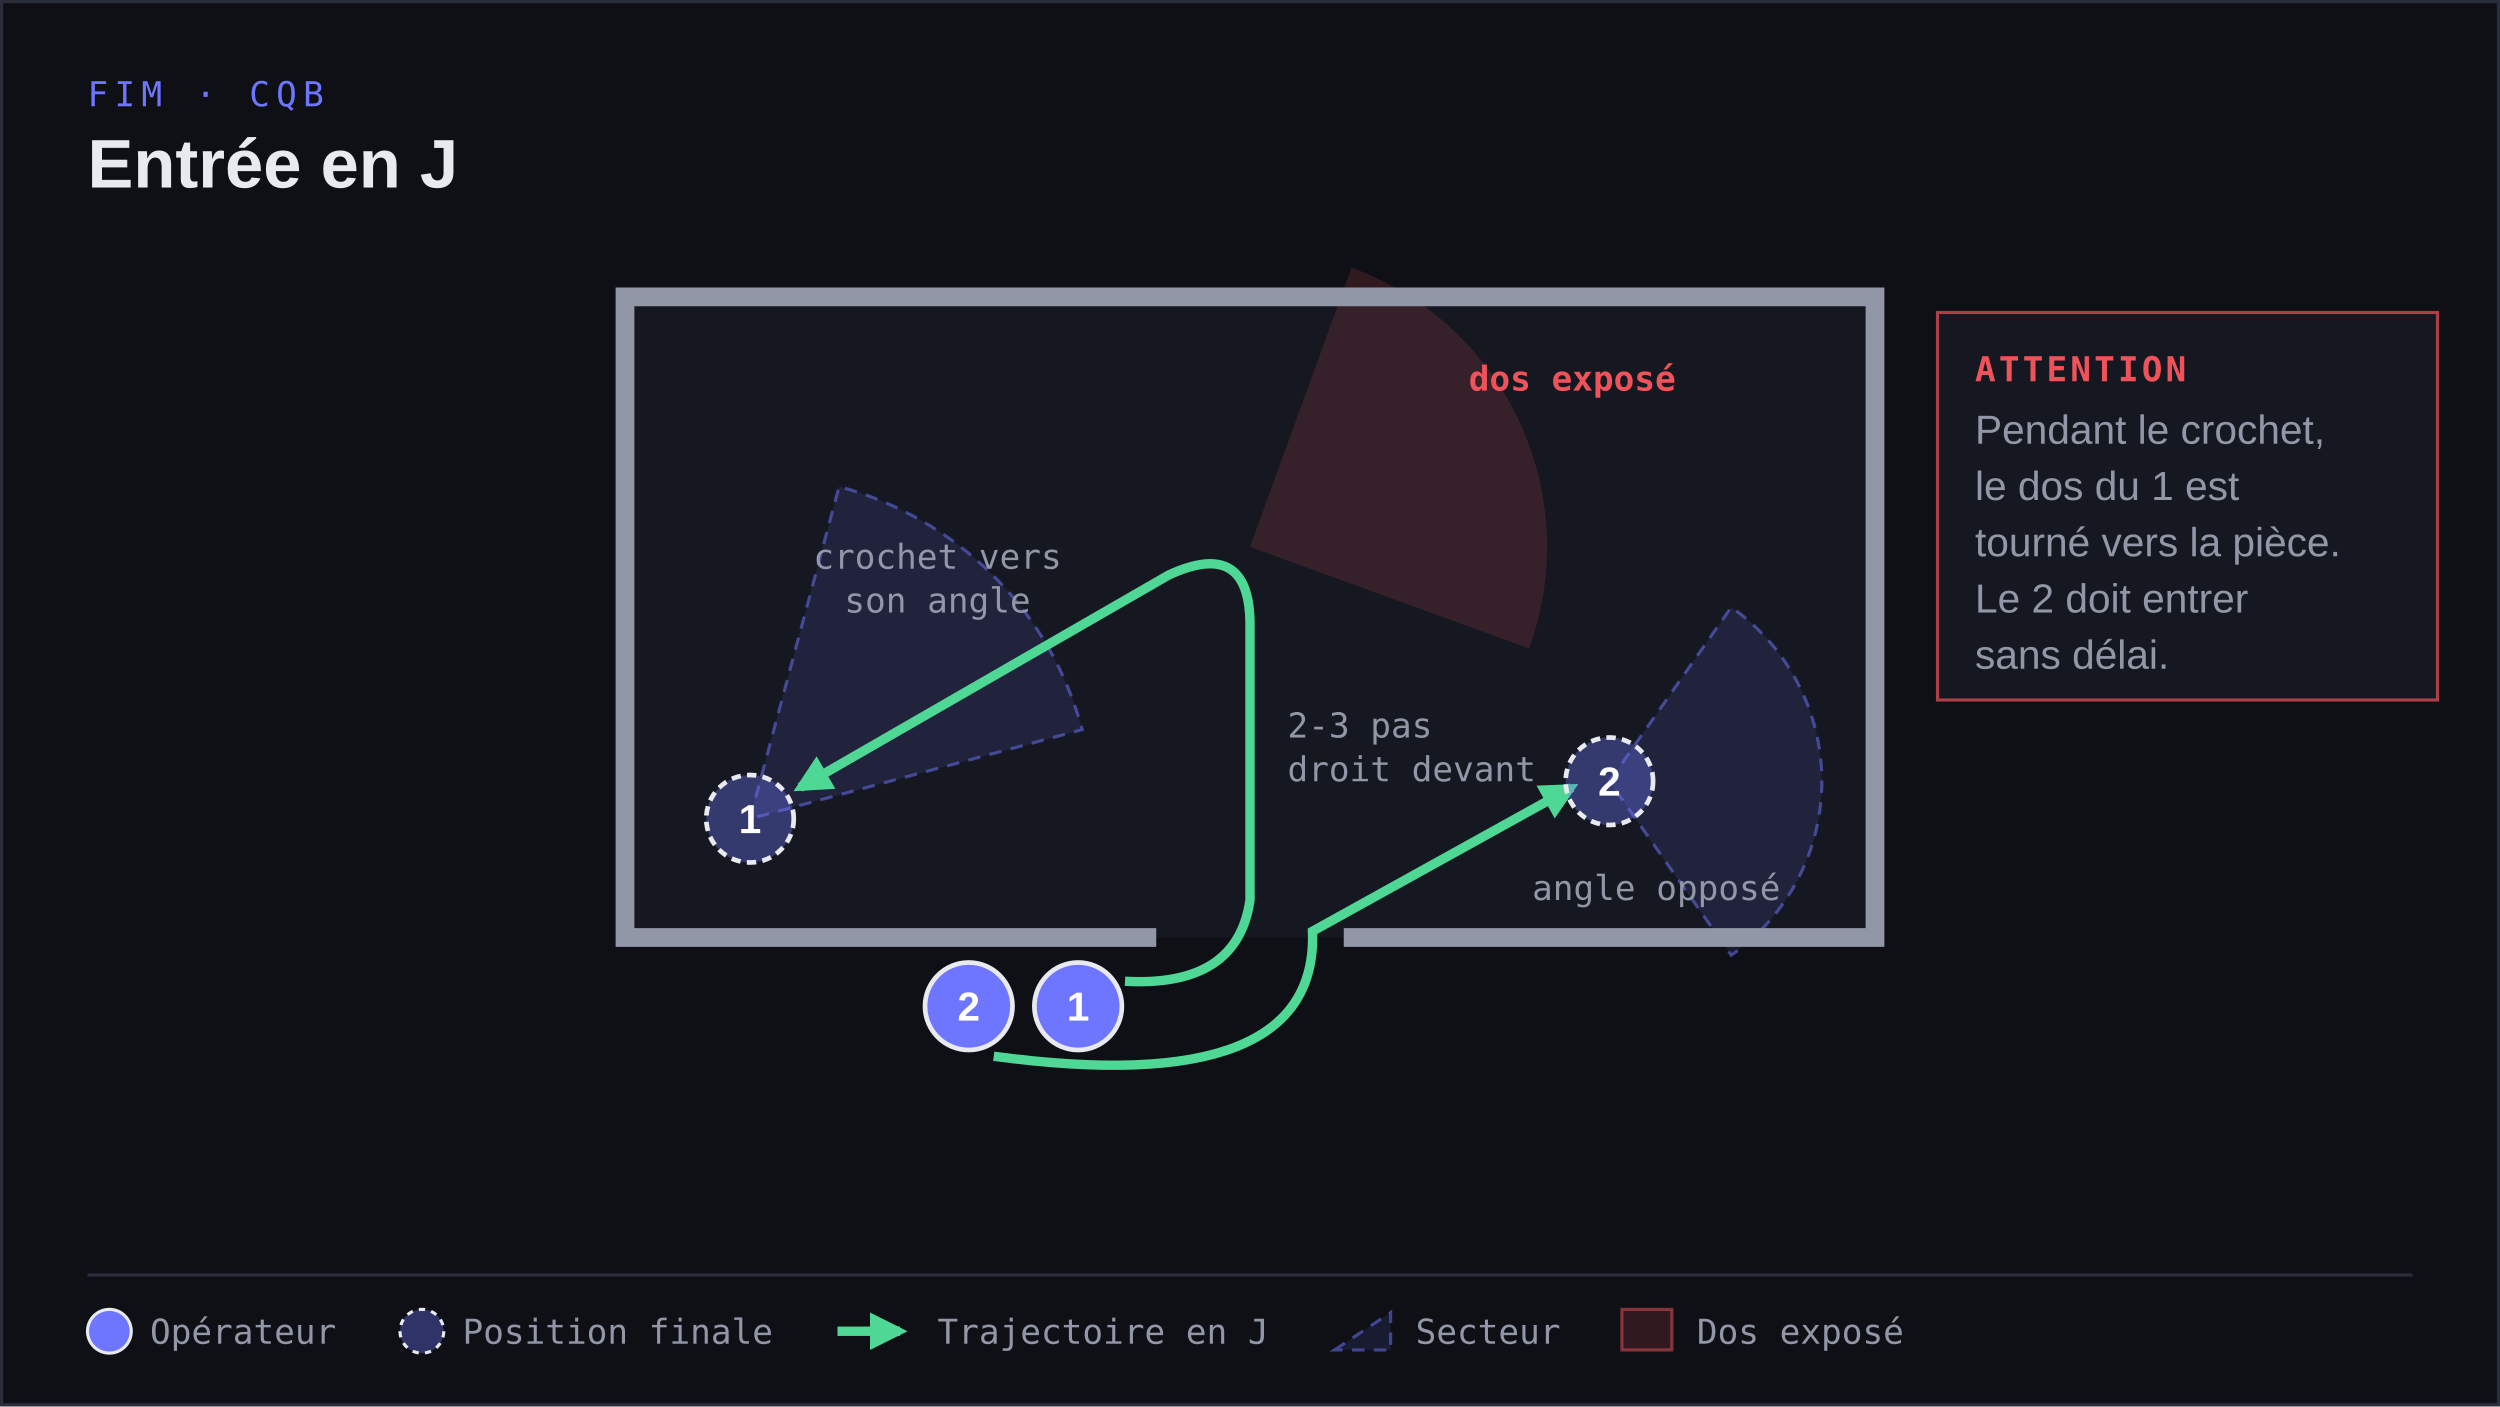
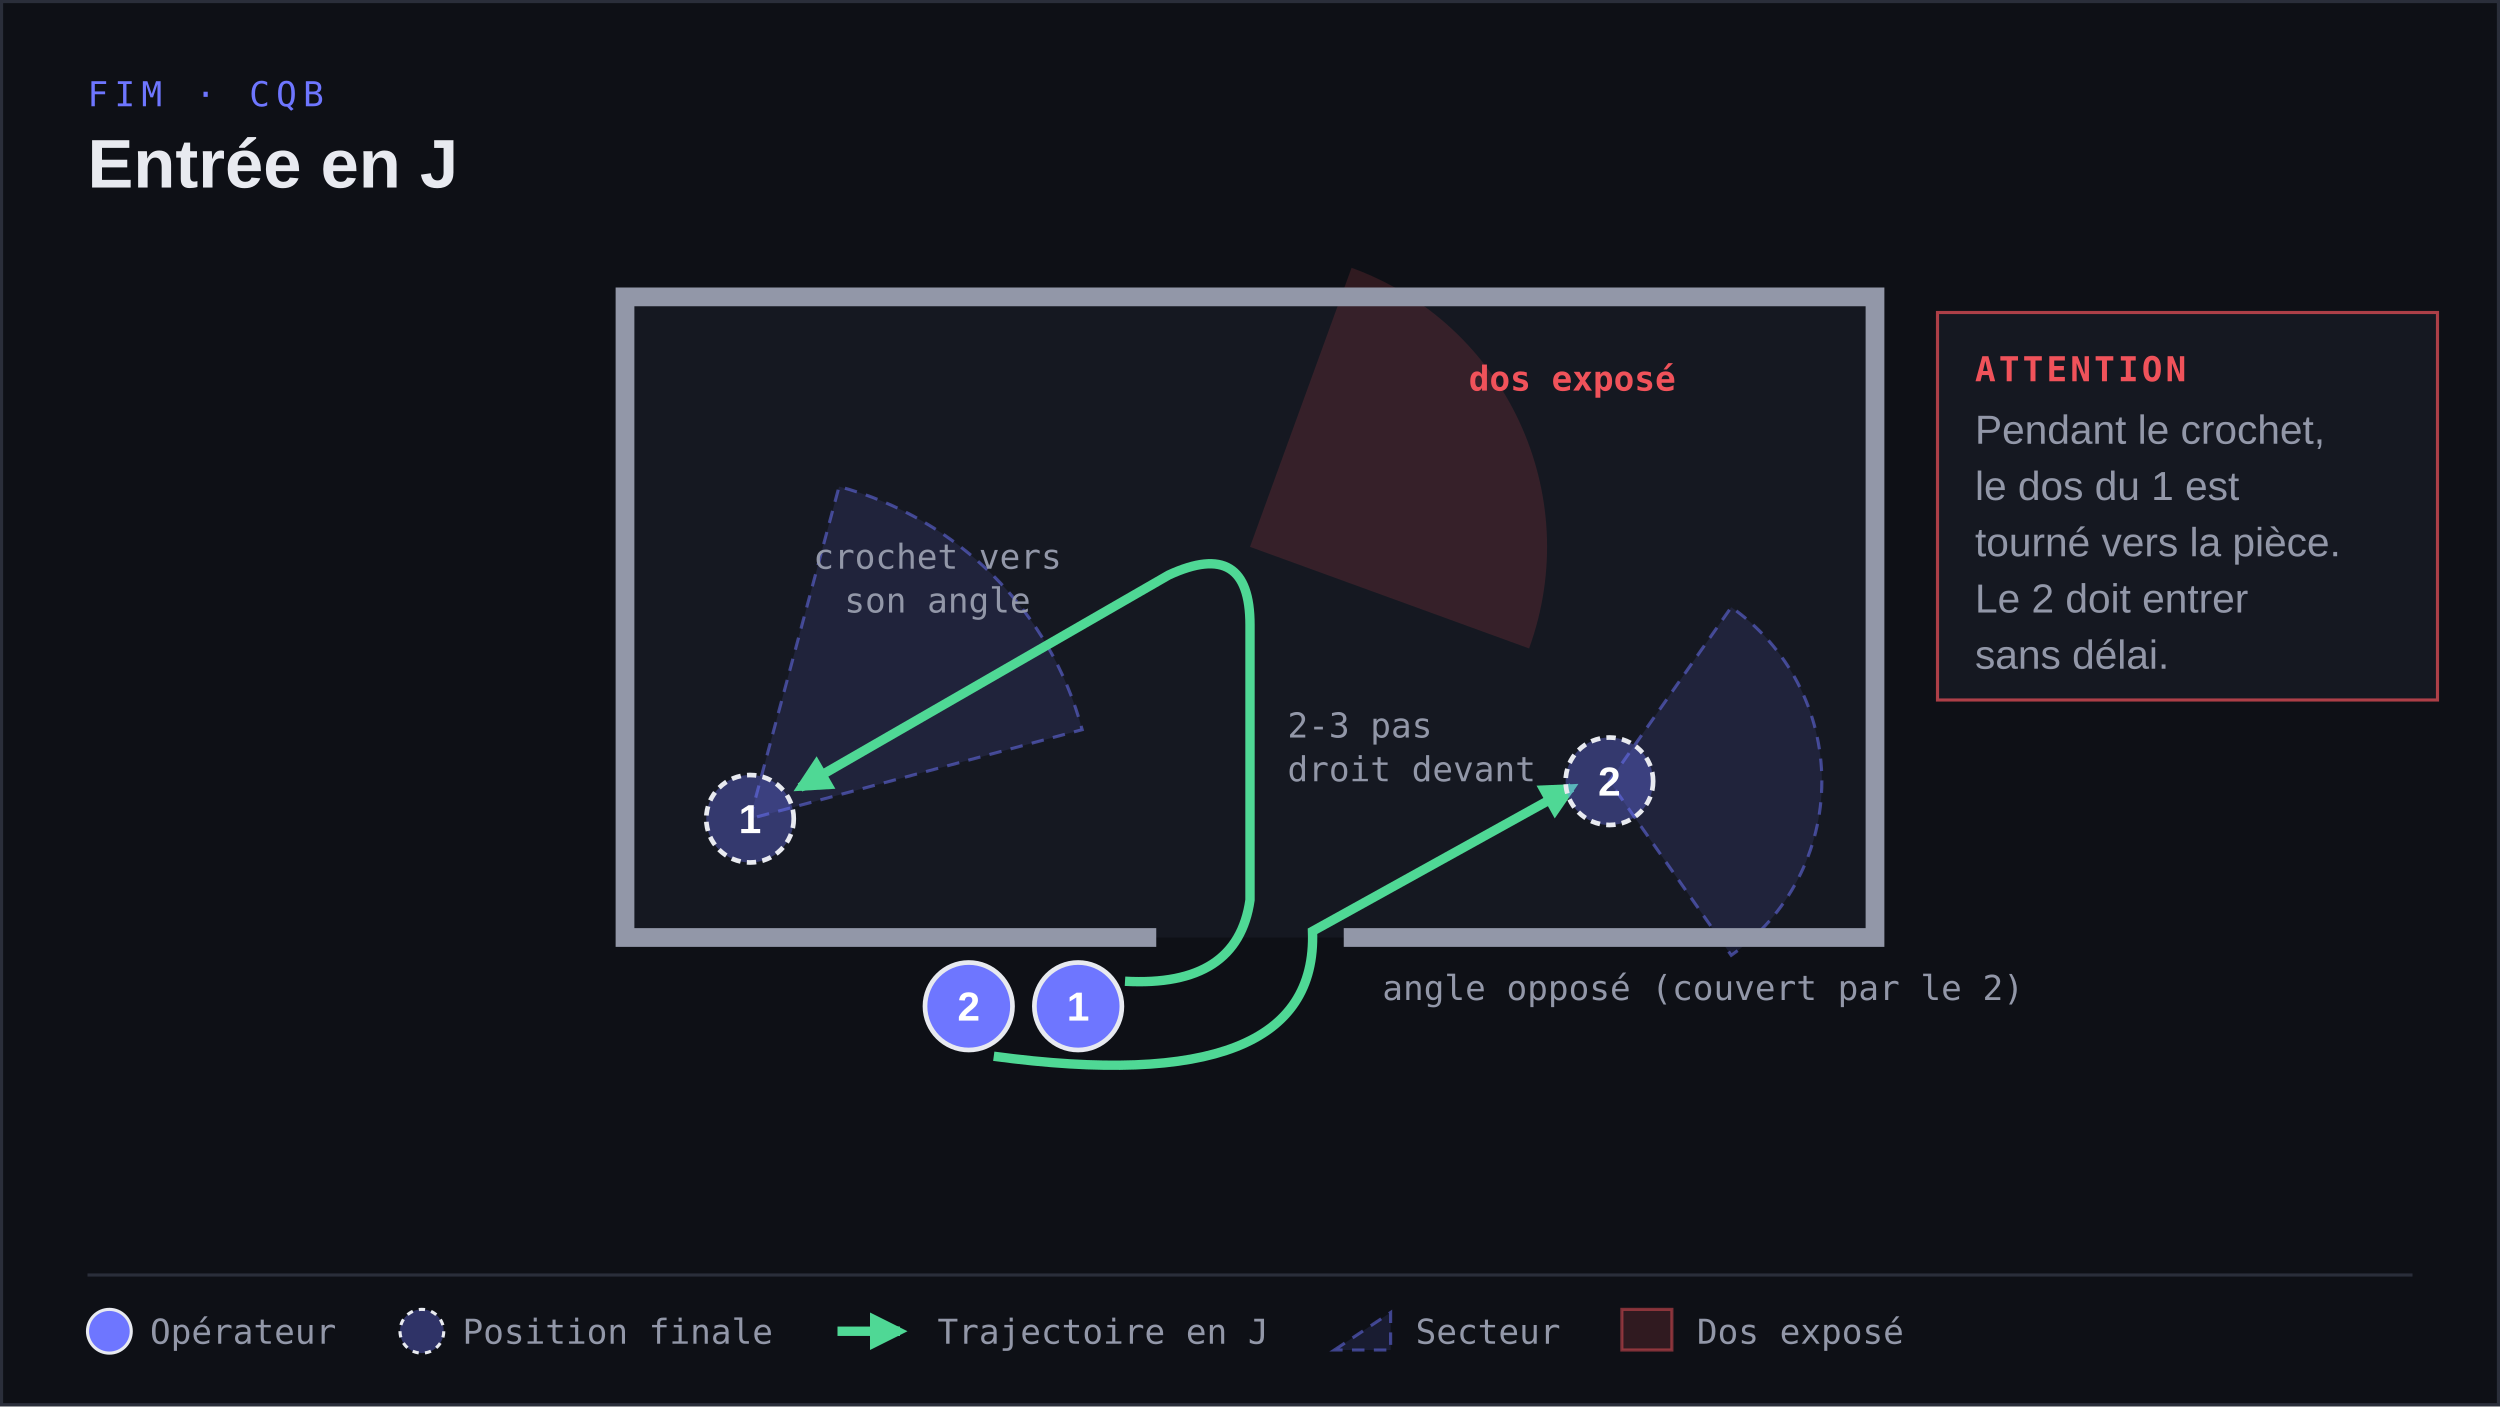
<svg xmlns="http://www.w3.org/2000/svg" viewBox="0 0 800 450" width="800" height="450" role="img" aria-label="Entrée en J : le 1 avance de deux ou trois pas droit dans la pièce puis revient en crochet vers l'angle de son côté. Le 2 suit et couvre l'angle opposé. Le dos du 1 est brièvement exposé.">
  <style>
.e{font:11px "JetBrains Mono",Consolas,monospace;letter-spacing:2px;fill:#6E76FF}
.t{font:700 22px "Space Grotesk","Segoe UI",Arial,sans-serif;fill:#E8EAF0}
.b{font:14px "Space Grotesk","Segoe UI",Arial,sans-serif;fill:#E8EAF0}
.bb{font:700 14px "Space Grotesk","Segoe UI",Arial,sans-serif;fill:#E8EAF0}
.s{font:13px "Space Grotesk","Segoe UI",Arial,sans-serif;fill:#9297A8}
.m{font:11px "JetBrains Mono",Consolas,monospace;fill:#9297A8}
.mw{font:700 11px "JetBrains Mono",Consolas,monospace;fill:#E8EAF0}
.n{font:700 13px "Space Grotesk","Segoe UI",Arial,sans-serif;fill:#FFFFFF;text-anchor:middle}
.c{text-anchor:middle}
.r{text-anchor:end}
.w{stroke:#9297A8;stroke-width:6;stroke-linecap:square;fill:none}
.f{fill:#151821}
.mv{stroke:#4FD895;stroke-width:3;fill:none}
.sec{fill:#6E76FF;fill-opacity:.12;stroke:#6E76FF;stroke-opacity:.5;stroke-dasharray:4 3}
.dz{fill:#F0525A;fill-opacity:.15}
</style>
  <defs>
    <marker id="ah" viewBox="0 0 10 10" refX="8" refY="5" markerWidth="4" markerHeight="4" orient="auto">
      <path d="M0 0L10 5L0 10Z" fill="#4FD895" />
    </marker>
    <marker id="ar" viewBox="0 0 10 10" refX="8" refY="5" markerWidth="5" markerHeight="5" orient="auto">
      <path d="M0 0L10 5L0 10Z" fill="#F0525A" />
    </marker>
  </defs>
  <rect width="800" height="450" fill="#0E1016" />
  <rect x="0.5" y="0.5" width="799" height="449" fill="none" stroke="#2A2E3A" />
  <text x="28" y="34" class="e">FIM · CQB</text>
  <text x="28" y="60" class="t">Entrée en J</text>
  <rect x="200" y="95" width="400" height="205" class="f" />
  <path d="M400,175 L432.5,85.7 A95,95 0 0 1 489.3,207.5 Z" class="dz" />
  <text x="470" y="125" class="mw" style="fill:#F0525A">dos exposé</text>
  <path d="M240,262 L268.5,155.7 A110,110 0 0 1 346.3,233.5 Z" class="sec" />
  <path d="M515,250 L554.0,194.3 A68,68 0 0 1 554.0,305.7 Z" class="sec" />
  <path d="M367,300 L200,300 L200,95 L600,95 L600,300 L433,300" class="w" />
  <path d="M318,338 Q422,352 420,298 L503,252" class="mv" marker-end="url(#ah)" />
  <path d="M360,314 Q396,316 400,288 L400,200 Q400,172 374,184 L256,252" class="mv" marker-end="url(#ah)" />
  <circle cx="240" cy="262" r="14" fill="#6E76FF" fill-opacity=".35" stroke="#E8EAF0" stroke-width="1.5" stroke-dasharray="3 2" />
  <text x="240" y="266.6" class="n">1</text>
  <circle cx="515" cy="250" r="14" fill="#6E76FF" fill-opacity=".35" stroke="#E8EAF0" stroke-width="1.5" stroke-dasharray="3 2" />
  <text x="515" y="254.6" class="n">2</text>
  <circle cx="345" cy="322" r="14" fill="#6E76FF" stroke="#E8EAF0" stroke-width="1.5" />
  <text x="345" y="326.6" class="n">1</text>
  <circle cx="310" cy="322" r="14" fill="#6E76FF" stroke="#E8EAF0" stroke-width="1.5" />
  <text x="310" y="326.6" class="n">2</text>
  <text x="412" y="236" class="m">2-3 pas</text>
  <text x="412" y="250" class="m">droit devant</text>
  <text x="300" y="182" class="m c">crochet vers</text>
  <text x="300" y="196" class="m c">son angle</text>
-   <text x="530" y="288" class="m c">angle opposé</text>
+   <text x="545" y="320" class="m c">angle opposé (couvert par le 2)</text>
  <rect x="620" y="100" width="160" height="124" fill="#151821" stroke="#F0525A" stroke-opacity=".7" />
  <text x="632" y="122" class="mw" style="fill:#F0525A;letter-spacing:1px">ATTENTION</text>
  <text x="632" y="142" class="s">Pendant le crochet,</text>
  <text x="632" y="160" class="s">le dos du 1 est</text>
  <text x="632" y="178" class="s">tourné vers la pièce.</text>
  <text x="632" y="196" class="s">Le 2 doit entrer</text>
  <text x="632" y="214" class="s">sans délai.</text>
  <line x1="28" y1="408" x2="772" y2="408" stroke="#2A2E3A" />
  <circle cx="35" cy="426" r="7" fill="#6E76FF" stroke="#E8EAF0" stroke-width="1" />
  <text x="48" y="430" class="m">Opérateur</text>
  <circle cx="135" cy="426" r="7" fill="#6E76FF" fill-opacity=".35" stroke="#E8EAF0" stroke-width="1" stroke-dasharray="2 2" />
  <text x="148" y="430" class="m">Position finale</text>
  <path d="M268,426 L288,426" class="mv" marker-end="url(#ah)" />
  <text x="300" y="430" class="m">Trajectoire en J</text>
  <path d="M427,432 L445,420 L445,432 Z" class="sec" />
  <text x="453" y="430" class="m">Secteur</text>
  <rect x="519" y="419" width="16" height="13" class="dz" stroke="#F0525A" stroke-opacity=".5" />
  <text x="543" y="430" class="m">Dos exposé</text>
</svg>
